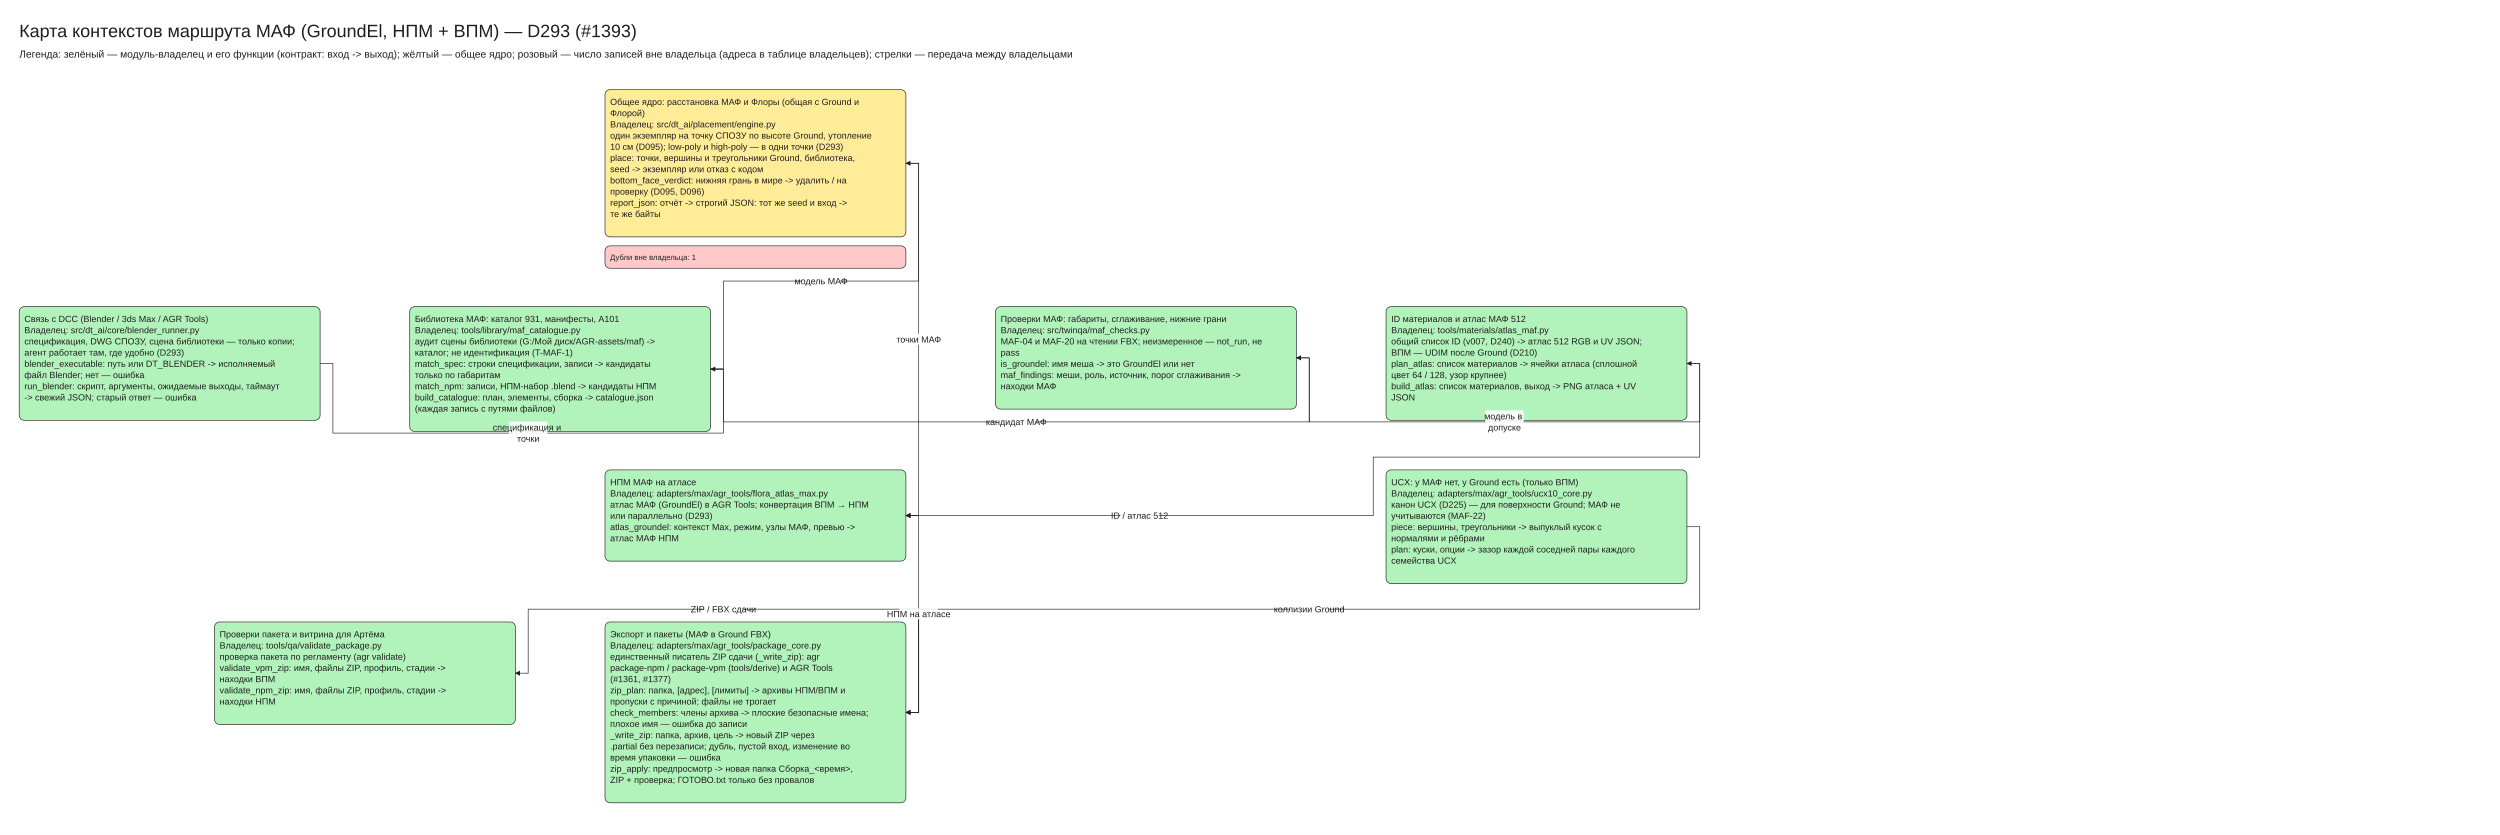
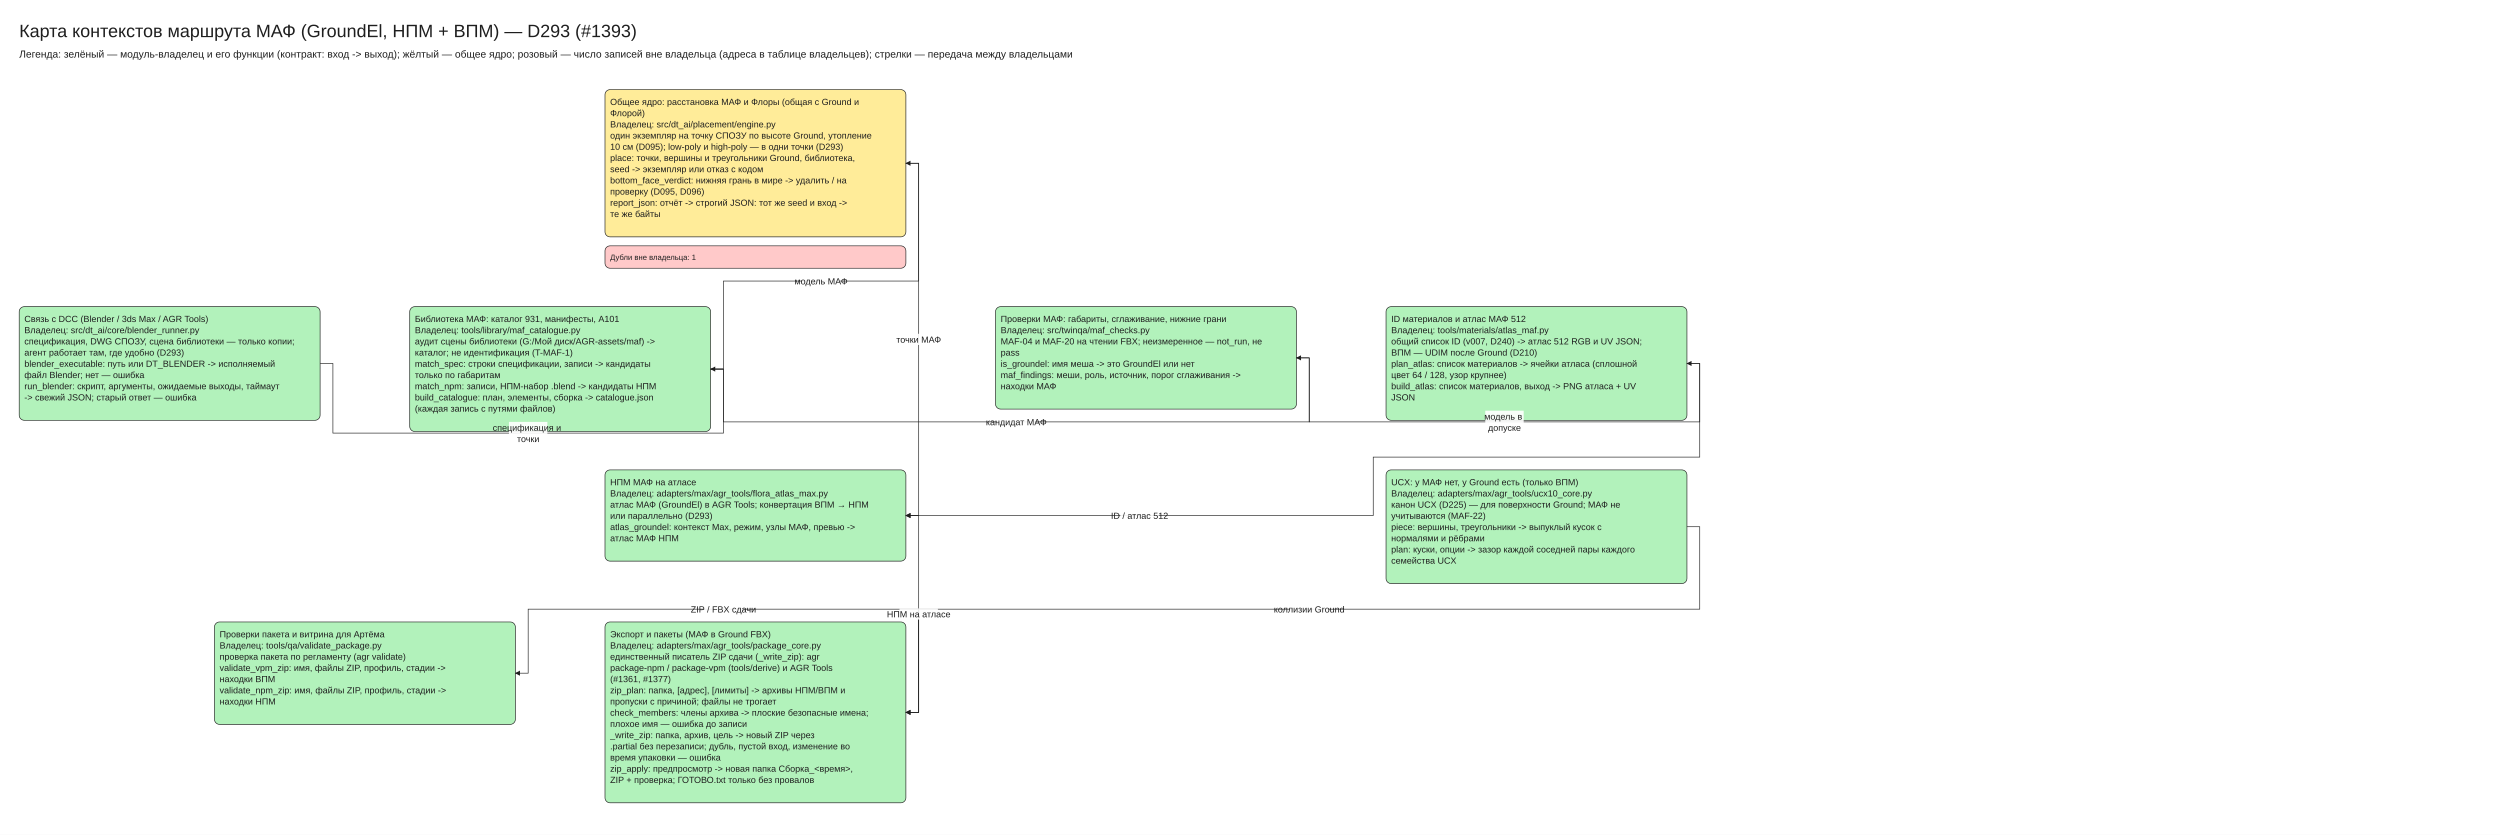
<svg xmlns="http://www.w3.org/2000/svg" viewBox="10 -30 3905 1304" width="3905" height="1304" font-family="Segoe UI, Arial, sans-serif">
  <defs>
    <marker id="arrow" viewBox="0 0 10 10" refX="9" refY="5" markerWidth="8" markerHeight="8" orient="auto-start-reverse">
      <path d="M0,0 L10,5 L0,10 z" fill="#1e1e1e" />
    </marker>
  </defs>
  <rect x="10" y="-30" width="3905" height="1304" fill="#ffffff" />
  <rect x="955.0" y="110" width="470" height="230.0" rx="8" fill="#ffec99" stroke="#1e1e1e" />
  <rect x="955.0" y="354.0" width="470" height="35.0" rx="8" fill="#ffc9c9" stroke="#1e1e1e" />
  <rect x="40.0" y="449.0" width="470" height="177.5" rx="8" fill="#b2f2bb" stroke="#1e1e1e" />
  <rect x="650.0" y="449.0" width="470" height="195.0" rx="8" fill="#b2f2bb" stroke="#1e1e1e" />
  <rect x="1565.0" y="449.0" width="470" height="160.0" rx="8" fill="#b2f2bb" stroke="#1e1e1e" />
  <rect x="2175.0" y="449.0" width="470" height="177.5" rx="8" fill="#b2f2bb" stroke="#1e1e1e" />
  <rect x="955.0" y="704.0" width="470" height="142.5" rx="8" fill="#b2f2bb" stroke="#1e1e1e" />
  <rect x="2175.0" y="704.0" width="470" height="177.5" rx="8" fill="#b2f2bb" stroke="#1e1e1e" />
  <rect x="955.0" y="941.5" width="470" height="282.5" rx="8" fill="#b2f2bb" stroke="#1e1e1e" />
  <rect x="345.0" y="941.5" width="470" height="160.0" rx="8" fill="#b2f2bb" stroke="#1e1e1e" />
  <polyline points="510.0,537.75 530.0,537.75 530.0,646.5 1140.0,646.5 1140.0,546.5 1120.0,546.5" fill="none" stroke="#1e1e1e" marker-end="url(#arrow)" />
  <polyline points="1120.0,546.5 1140.0,546.5 1140.0,629.0 2055.0,629.0 2055.0,529.0 2035.0,529.0" fill="none" stroke="#1e1e1e" marker-end="url(#arrow)" />
  <polyline points="2035.0,529.0 2055.0,529.0 2055.0,629.0 2665.0,629.0 2665.0,537.75 2645.0,537.75" fill="none" stroke="#1e1e1e" marker-end="url(#arrow)" />
  <polyline points="1120.0,546.5 1140.0,546.5 1140.0,409.0 1445.0,409.0 1445.0,225.0 1425.0,225.0" fill="none" stroke="#1e1e1e" marker-end="url(#arrow)" />
  <polyline points="1425.0,225.0 1445.0,225.0 1445.0,775.25 1425.0,775.25" fill="none" stroke="#1e1e1e" marker-end="url(#arrow)" />
  <polyline points="2645.0,537.75 2665.0,537.75 2665.0,684.0 2155.0,684.0 2155.0,775.25 1425.0,775.25" fill="none" stroke="#1e1e1e" marker-end="url(#arrow)" />
  <polyline points="1425.0,775.25 1445.0,775.25 1445.0,1082.75 1425.0,1082.75" fill="none" stroke="#1e1e1e" marker-end="url(#arrow)" />
  <polyline points="2645.0,792.75 2665.0,792.75 2665.0,921.5 1445.0,921.5 1445.0,1082.75 1425.0,1082.75" fill="none" stroke="#1e1e1e" marker-end="url(#arrow)" />
  <polyline points="1425.0,1082.75 1445.0,1082.75 1445.0,921.5 835.0,921.5 835.0,1021.5 815.0,1021.5" fill="none" stroke="#1e1e1e" marker-end="url(#arrow)" />
  <text x="40" y="0" font-size="28" text-anchor="start" fill="#1e1e1e">
    <tspan x="40" dy="28">Карта контекстов маршрута МАФ (GroundEl, НПМ + ВПМ) — D293 (#1393)</tspan>
  </text>
  <text x="40" y="44" font-size="16" text-anchor="start" fill="#1e1e1e">
    <tspan x="40" dy="16">Легенда: зелёный — модуль-владелец и его функции (контракт: вход -&gt; выход); жёлтый — общее ядро; розовый — число записей вне владельца (адреса в таблице владельцев); стрелки — передача между владельцами</tspan>
  </text>
  <text x="963.0" y="120.0" font-size="14" text-anchor="start" fill="#1e1e1e">
    <tspan x="963.0" dy="14">Общее ядро: расстановка МАФ и Флоры (общая с Ground и</tspan>
    <tspan x="963.0" dy="17.5">Флорой)</tspan>
    <tspan x="963.0" dy="17.5">Владелец: src/dt_ai/placement/engine.py</tspan>
    <tspan x="963.0" dy="17.5">один экземпляр на точку СПОЗУ по высоте Ground, утопление</tspan>
    <tspan x="963.0" dy="17.5">10 см (D095); low-poly и high-poly — в одни точки (D293)</tspan>
    <tspan x="963.0" dy="17.5" />
    <tspan x="963.0" dy="17.5">place: точки, вершины и треугольники Ground, библиотека,</tspan>
    <tspan x="963.0" dy="17.5">seed -&gt; экземпляр или отказ с кодом</tspan>
    <tspan x="963.0" dy="17.5">bottom_face_verdict: нижняя грань в мире -&gt; удалить / на</tspan>
    <tspan x="963.0" dy="17.5">проверку (D095, D096)</tspan>
    <tspan x="963.0" dy="17.5">report_json: отчёт -&gt; строгий JSON: тот же seed и вход -&gt;</tspan>
    <tspan x="963.0" dy="17.5">те же байты</tspan>
  </text>
  <text x="963.0" y="364.0" font-size="12" text-anchor="start" fill="#1e1e1e">
    <tspan x="963.0" dy="12">Дубли вне владельца: 1</tspan>
  </text>
  <text x="48.0" y="459.0" font-size="14" text-anchor="start" fill="#1e1e1e">
    <tspan x="48.0" dy="14">Связь с DCC (Blender / 3ds Max / AGR Tools)</tspan>
    <tspan x="48.0" dy="17.5">Владелец: src/dt_ai/core/blender_runner.py</tspan>
    <tspan x="48.0" dy="17.5">спецификация, DWG СПОЗУ, сцена библиотеки — только копии;</tspan>
    <tspan x="48.0" dy="17.5">агент работает там, где удобно (D293)</tspan>
    <tspan x="48.0" dy="17.5" />
    <tspan x="48.0" dy="17.5">blender_executable: путь или DT_BLENDER -&gt; исполняемый</tspan>
    <tspan x="48.0" dy="17.5">файл Blender; нет — ошибка</tspan>
    <tspan x="48.0" dy="17.5">run_blender: скрипт, аргументы, ожидаемые выходы, таймаут</tspan>
    <tspan x="48.0" dy="17.5">-&gt; свежий JSON; старый ответ — ошибка</tspan>
  </text>
  <text x="658.0" y="459.0" font-size="14" text-anchor="start" fill="#1e1e1e">
    <tspan x="658.0" dy="14">Библиотека МАФ: каталог 931, манифесты, A101</tspan>
    <tspan x="658.0" dy="17.5">Владелец: tools/library/maf_catalogue.py</tspan>
    <tspan x="658.0" dy="17.5">аудит сцены библиотеки (G:/Мой диск/AGR-assets/maf) -&gt;</tspan>
    <tspan x="658.0" dy="17.5">каталог; не идентификация (T-MAF-1)</tspan>
    <tspan x="658.0" dy="17.5" />
    <tspan x="658.0" dy="17.5">match_spec: строки спецификации, записи -&gt; кандидаты</tspan>
    <tspan x="658.0" dy="17.5">только по габаритам</tspan>
    <tspan x="658.0" dy="17.5">match_npm: записи, НПМ-набор .blend -&gt; кандидаты НПМ</tspan>
    <tspan x="658.0" dy="17.5">build_catalogue: план, элементы, сборка -&gt; catalogue.json</tspan>
    <tspan x="658.0" dy="17.5">(каждая запись с путями файлов)</tspan>
  </text>
  <text x="1573.0" y="459.0" font-size="14" text-anchor="start" fill="#1e1e1e">
    <tspan x="1573.0" dy="14">Проверки МАФ: габариты, сглаживание, нижние грани</tspan>
    <tspan x="1573.0" dy="17.5">Владелец: src/twinqa/maf_checks.py</tspan>
    <tspan x="1573.0" dy="17.5">MAF-04 и MAF-20 на чтении FBX; неизмеренное — not_run, не</tspan>
    <tspan x="1573.0" dy="17.5">pass</tspan>
    <tspan x="1573.0" dy="17.5" />
    <tspan x="1573.0" dy="17.5">is_groundel: имя меша -&gt; это GroundEl или нет</tspan>
    <tspan x="1573.0" dy="17.5">maf_findings: меши, роль, источник, порог сглаживания -&gt;</tspan>
    <tspan x="1573.0" dy="17.5">находки МАФ</tspan>
  </text>
  <text x="2183.0" y="459.0" font-size="14" text-anchor="start" fill="#1e1e1e">
    <tspan x="2183.0" dy="14">ID материалов и атлас МАФ 512</tspan>
    <tspan x="2183.0" dy="17.5">Владелец: tools/materials/atlas_maf.py</tspan>
    <tspan x="2183.0" dy="17.5">общий список ID (v007, D240) -&gt; атлас 512 RGB и UV JSON;</tspan>
    <tspan x="2183.0" dy="17.5">ВПМ — UDIM после Ground (D210)</tspan>
    <tspan x="2183.0" dy="17.5" />
    <tspan x="2183.0" dy="17.5">plan_atlas: список материалов -&gt; ячейки атласа (сплошной</tspan>
    <tspan x="2183.0" dy="17.5">цвет 64 / 128, узор крупнее)</tspan>
    <tspan x="2183.0" dy="17.5">build_atlas: список материалов, выход -&gt; PNG атласа + UV</tspan>
    <tspan x="2183.0" dy="17.5">JSON</tspan>
  </text>
  <text x="963.0" y="714.0" font-size="14" text-anchor="start" fill="#1e1e1e">
    <tspan x="963.0" dy="14">НПМ МАФ на атласе</tspan>
    <tspan x="963.0" dy="17.5">Владелец: adapters/max/agr_tools/flora_atlas_max.py</tspan>
    <tspan x="963.0" dy="17.5">атлас МАФ (GroundEl) в AGR Tools; конвертация ВПМ → НПМ</tspan>
    <tspan x="963.0" dy="17.5">или параллельно (D293)</tspan>
    <tspan x="963.0" dy="17.5" />
    <tspan x="963.0" dy="17.5">atlas_groundel: контекст Max, режим, узлы МАФ, превью -&gt;</tspan>
    <tspan x="963.0" dy="17.5">атлас МАФ НПМ</tspan>
  </text>
  <text x="2183.0" y="714.0" font-size="14" text-anchor="start" fill="#1e1e1e">
    <tspan x="2183.0" dy="14">UCX: у МАФ нет, у Ground есть (только ВПМ)</tspan>
    <tspan x="2183.0" dy="17.5">Владелец: adapters/max/agr_tools/ucx10_core.py</tspan>
    <tspan x="2183.0" dy="17.5">канон UCX (D225) — для поверхности Ground; МАФ не</tspan>
    <tspan x="2183.0" dy="17.5">учитываются (MAF-22)</tspan>
    <tspan x="2183.0" dy="17.5" />
    <tspan x="2183.0" dy="17.5">piece: вершины, треугольники -&gt; выпуклый кусок с</tspan>
    <tspan x="2183.0" dy="17.5">нормалями и рёбрами</tspan>
    <tspan x="2183.0" dy="17.5">plan: куски, опции -&gt; зазор каждой соседней пары каждого</tspan>
    <tspan x="2183.0" dy="17.5">семейства UCX</tspan>
  </text>
  <text x="963.0" y="951.5" font-size="14" text-anchor="start" fill="#1e1e1e">
    <tspan x="963.0" dy="14">Экспорт и пакеты (МАФ в Ground FBX)</tspan>
    <tspan x="963.0" dy="17.5">Владелец: adapters/max/agr_tools/package_core.py</tspan>
    <tspan x="963.0" dy="17.5">единственный писатель ZIP сдачи (_write_zip): agr</tspan>
    <tspan x="963.0" dy="17.5">package-npm / package-vpm (tools/derive) и AGR Tools</tspan>
    <tspan x="963.0" dy="17.5">(#1361, #1377)</tspan>
    <tspan x="963.0" dy="17.5" />
    <tspan x="963.0" dy="17.5">zip_plan: папка, [адрес], [лимиты] -&gt; архивы НПМ/ВПМ и</tspan>
    <tspan x="963.0" dy="17.5">пропуски с причиной; файлы не трогает</tspan>
    <tspan x="963.0" dy="17.5">check_members: члены архива -&gt; плоские безопасные имена;</tspan>
    <tspan x="963.0" dy="17.5">плохое имя — ошибка до записи</tspan>
    <tspan x="963.0" dy="17.5">_write_zip: папка, архив, цель -&gt; новый ZIP через</tspan>
    <tspan x="963.0" dy="17.5">.partial без перезаписи; дубль, пустой вход, изменение во</tspan>
    <tspan x="963.0" dy="17.5">время упаковки — ошибка</tspan>
    <tspan x="963.0" dy="17.5">zip_apply: предпросмотр -&gt; новая папка Сборка_&lt;время&gt;,</tspan>
    <tspan x="963.0" dy="17.5">ZIP + проверка; ГОТОВО.txt только без провалов</tspan>
  </text>
  <text x="353.0" y="951.5" font-size="14" text-anchor="start" fill="#1e1e1e">
    <tspan x="353.0" dy="14">Проверки пакета и витрина для Артёма</tspan>
    <tspan x="353.0" dy="17.5">Владелец: tools/qa/validate_package.py</tspan>
    <tspan x="353.0" dy="17.5">проверка пакета по регламенту (agr validate)</tspan>
    <tspan x="353.0" dy="17.5" />
    <tspan x="353.0" dy="17.5">validate_vpm_zip: имя, файлы ZIP, профиль, стадии -&gt;</tspan>
    <tspan x="353.0" dy="17.5">находки ВПМ</tspan>
    <tspan x="353.0" dy="17.5">validate_npm_zip: имя, файлы ZIP, профиль, стадии -&gt;</tspan>
    <tspan x="353.0" dy="17.5">находки НПМ</tspan>
  </text>
-   <rect x="805.0" y="628.5" width="60" height="35.0" fill="#ffffff" opacity="0.9" />
-   <text x="835.0" y="628.5" font-size="14" text-anchor="middle" fill="#1e1e1e">
+   <rect x="805.0" y="629.0" width="60" height="35.0" fill="#ffffff" opacity="0.9" />
+   <text x="835.0" y="629.0" font-size="14" text-anchor="middle" fill="#1e1e1e">
    <tspan x="835.0" dy="14">спецификация и</tspan>
    <tspan x="835.0" dy="17.5">точки</tspan>
  </text>
-   <rect x="1567.5" y="620.0" width="60" height="17.5" fill="#ffffff" opacity="0.9" />
-   <text x="1597.5" y="620.0" font-size="14" text-anchor="middle" fill="#1e1e1e">
+   <rect x="1567.5" y="620.25" width="60" height="17.5" fill="#ffffff" opacity="0.9" />
+   <text x="1597.5" y="620.25" font-size="14" text-anchor="middle" fill="#1e1e1e">
    <tspan x="1597.5" dy="14">кандидат МАФ</tspan>
  </text>
-   <rect x="2330.0" y="611.0" width="60" height="35.0" fill="#ffffff" opacity="0.9" />
-   <text x="2360.0" y="611.0" font-size="14" text-anchor="middle" fill="#1e1e1e">
+   <rect x="2330.0" y="611.5" width="60" height="35.0" fill="#ffffff" opacity="0.9" />
+   <text x="2360.0" y="611.5" font-size="14" text-anchor="middle" fill="#1e1e1e">
    <tspan x="2360.0" dy="14">модель в</tspan>
    <tspan x="2360.0" dy="17.5">допуске</tspan>
  </text>
-   <rect x="1262.5" y="400.0" width="60" height="17.5" fill="#ffffff" opacity="0.9" />
-   <text x="1292.5" y="400.0" font-size="14" text-anchor="middle" fill="#1e1e1e">
+   <rect x="1262.5" y="400.25" width="60" height="17.5" fill="#ffffff" opacity="0.9" />
+   <text x="1292.5" y="400.25" font-size="14" text-anchor="middle" fill="#1e1e1e">
    <tspan x="1292.5" dy="14">модель МАФ</tspan>
  </text>
-   <rect x="1415.0" y="491.12" width="60" height="17.5" fill="#ffffff" opacity="0.9" />
-   <text x="1445.0" y="491.12" font-size="14" text-anchor="middle" fill="#1e1e1e">
+   <rect x="1415.0" y="491.38" width="60" height="17.5" fill="#ffffff" opacity="0.9" />
+   <text x="1445.0" y="491.38" font-size="14" text-anchor="middle" fill="#1e1e1e">
    <tspan x="1445.0" dy="14">точки МАФ</tspan>
  </text>
-   <rect x="1760.0" y="766.25" width="60" height="17.5" fill="#ffffff" opacity="0.9" />
-   <text x="1790.0" y="766.25" font-size="14" text-anchor="middle" fill="#1e1e1e">
+   <rect x="1760.0" y="766.5" width="60" height="17.5" fill="#ffffff" opacity="0.9" />
+   <text x="1790.0" y="766.5" font-size="14" text-anchor="middle" fill="#1e1e1e">
    <tspan x="1790.0" dy="14">ID / атлас 512</tspan>
  </text>
-   <rect x="1415.0" y="920.0" width="60" height="17.5" fill="#ffffff" opacity="0.9" />
-   <text x="1445.0" y="920.0" font-size="14" text-anchor="middle" fill="#1e1e1e">
+   <rect x="1415.0" y="920.25" width="60" height="17.5" fill="#ffffff" opacity="0.9" />
+   <text x="1445.0" y="920.25" font-size="14" text-anchor="middle" fill="#1e1e1e">
    <tspan x="1445.0" dy="14">НПМ на атласе</tspan>
  </text>
-   <rect x="2025.0" y="912.5" width="60" height="17.5" fill="#ffffff" opacity="0.9" />
-   <text x="2055.0" y="912.5" font-size="14" text-anchor="middle" fill="#1e1e1e">
+   <rect x="2025.0" y="912.75" width="60" height="17.5" fill="#ffffff" opacity="0.9" />
+   <text x="2055.0" y="912.75" font-size="14" text-anchor="middle" fill="#1e1e1e">
    <tspan x="2055.0" dy="14">коллизии Ground</tspan>
  </text>
-   <rect x="1110.0" y="912.5" width="60" height="17.5" fill="#ffffff" opacity="0.9" />
-   <text x="1140.0" y="912.5" font-size="14" text-anchor="middle" fill="#1e1e1e">
+   <rect x="1110.0" y="912.75" width="60" height="17.5" fill="#ffffff" opacity="0.9" />
+   <text x="1140.0" y="912.75" font-size="14" text-anchor="middle" fill="#1e1e1e">
    <tspan x="1140.0" dy="14">ZIP / FBX сдачи</tspan>
  </text>
</svg>
